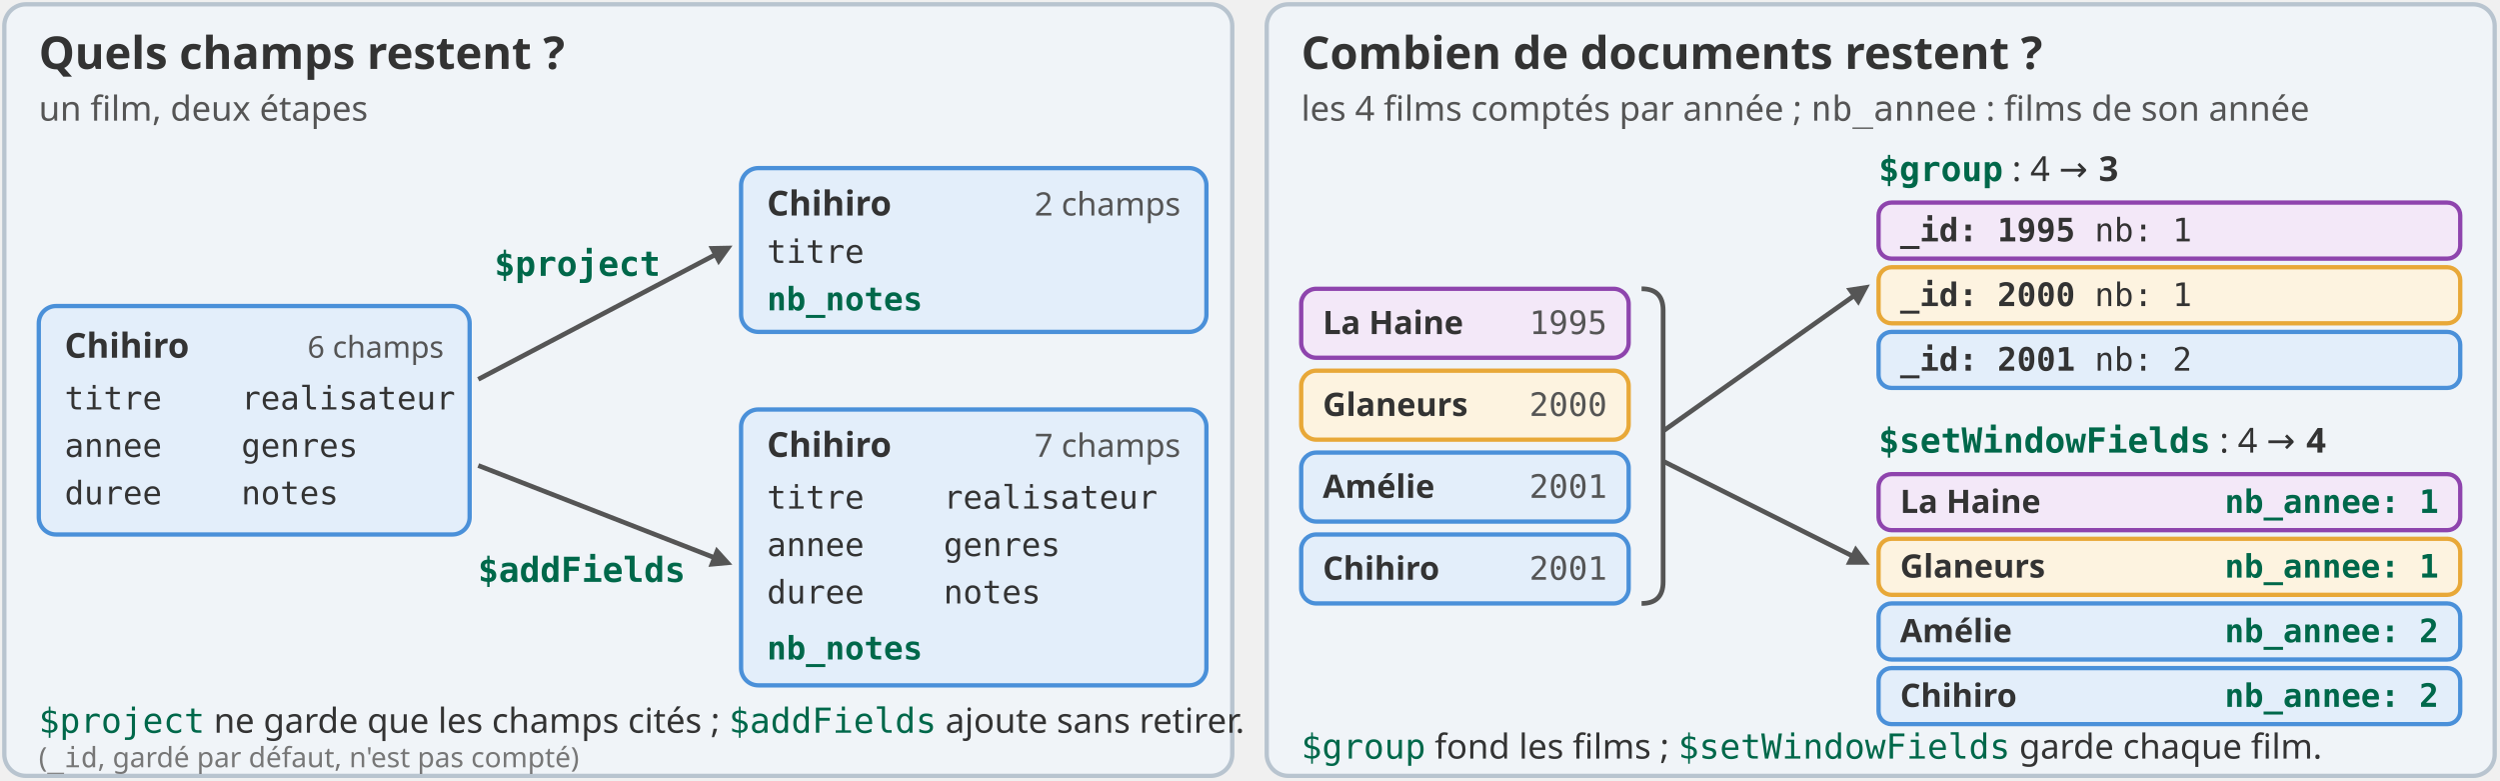
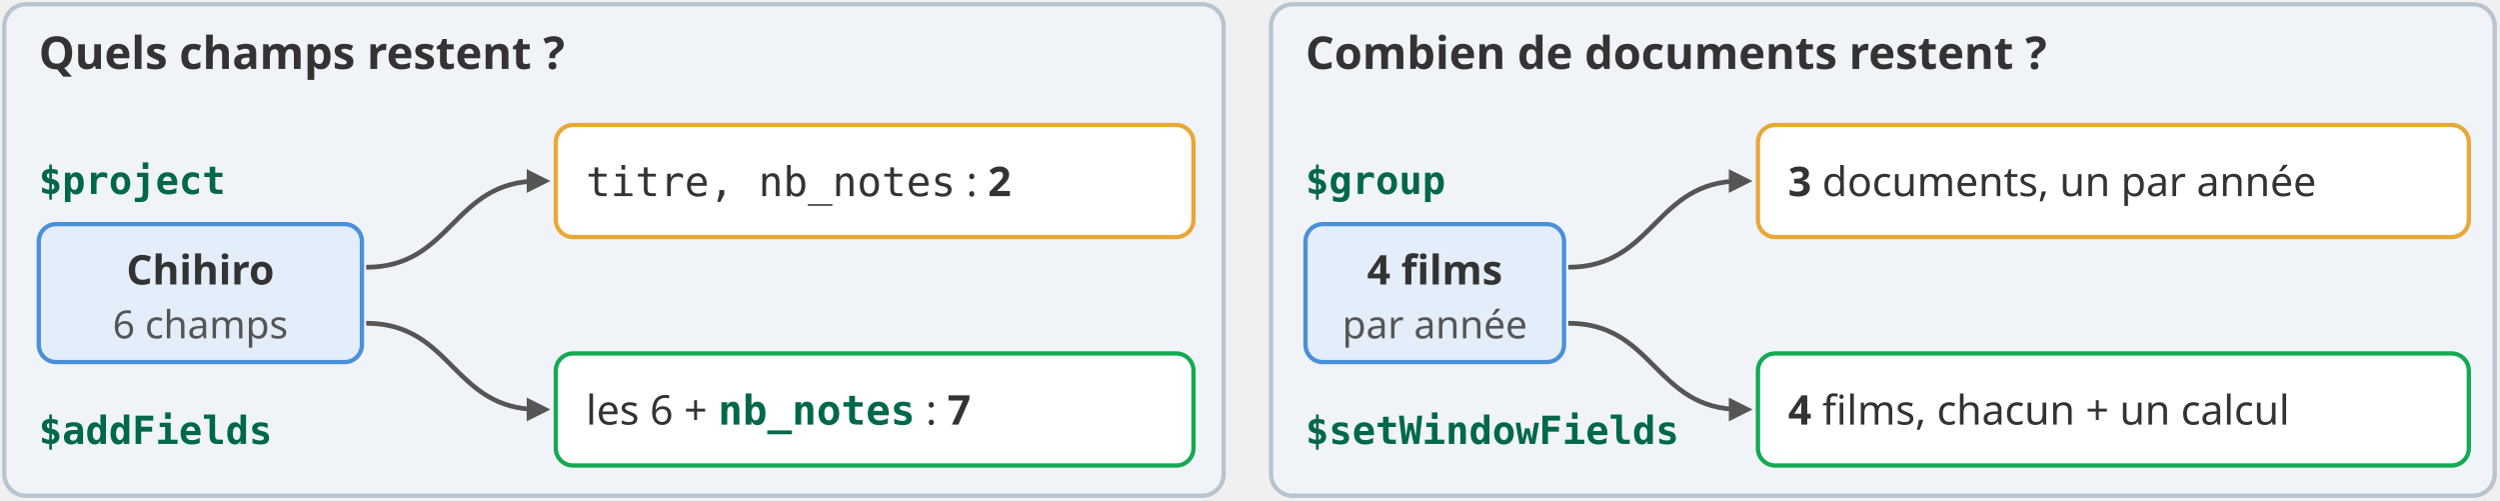
- <svg xmlns="http://www.w3.org/2000/svg" viewBox="0 0 1160 362" font-family="sans-serif" role="img" aria-labelledby="t">
+ <svg xmlns="http://www.w3.org/2000/svg" viewBox="0 0 1160 232" font-family="sans-serif" role="img" aria-labelledby="t">
  <defs>
-     <marker id="fl" viewBox="0 0 10 10" refX="5" refY="5" markerWidth="10" markerHeight="10" markerUnits="userSpaceOnUse" orient="auto-start-reverse">
+     <marker id="fl" viewBox="0 0 10 10" refX="5" refY="5" markerWidth="11" markerHeight="11" markerUnits="userSpaceOnUse" orient="auto-start-reverse">
      <path d="M0,0 L10,5 L0,10 z" fill="#555" />
    </marker>
  </defs>
-   <rect x="2" y="2" width="570" height="358" rx="10" fill="#f0f4f8" stroke="#b8c4cf" stroke-width="2" />
+   <rect x="2" y="2" width="566" height="228" rx="10" fill="#f0f4f8" stroke="#b8c4cf" stroke-width="2" />
  <text x="18" y="32" font-size="21" font-weight="bold" fill="#333">Quels champs restent ?</text>
-   <text x="18" y="56" font-size="16" fill="#555">un film, deux étapes</text>
-   <rect x="18" y="142" width="200" height="106" rx="8" fill="#e3eefa" stroke="#4a90d9" stroke-width="2" />
-   <text x="30" y="166" font-size="16" font-weight="bold" fill="#333">Chihiro</text>
-   <text x="206" y="166" font-size="14" fill="#555" text-anchor="end">6 champs</text>
-   <g font-family="monospace" font-size="15" fill="#333">
-     <text x="30" y="190">titre</text>
-     <text x="112" y="190">realisateur</text>
-     <text x="30" y="212">annee</text>
-     <text x="112" y="212">genres</text>
-     <text x="30" y="234">duree</text>
-     <text x="112" y="234">notes</text>
-   </g>
-   <line x1="222" y1="176" x2="335.6" y2="116.3" stroke="#555" stroke-width="2.2" marker-end="url(#fl)" />
-   <text x="268" y="128" font-family="monospace" font-size="16" font-weight="bold" fill="#00684a" text-anchor="middle">$project</text>
-   <line x1="222" y1="216" x2="335.3" y2="260.2" stroke="#555" stroke-width="2.2" marker-end="url(#fl)" />
-   <text x="270" y="270" font-family="monospace" font-size="16" font-weight="bold" fill="#00684a" text-anchor="middle">$addFields</text>
-   <rect x="344" y="78" width="216" height="76" rx="8" fill="#e3eefa" stroke="#4a90d9" stroke-width="2" />
-   <text x="356" y="100" font-size="16" font-weight="bold" fill="#333">Chihiro</text>
-   <text x="548" y="100" font-size="15" fill="#555" text-anchor="end">2 champs</text>
-   <g font-family="monospace" font-size="15">
-     <text x="356" y="122" fill="#333">titre</text>
-     <text x="356" y="144" fill="#00684a" font-weight="bold">nb_notes</text>
-   </g>
-   <rect x="344" y="190" width="216" height="128" rx="8" fill="#e3eefa" stroke="#4a90d9" stroke-width="2" />
-   <text x="356" y="212" font-size="16" font-weight="bold" fill="#333">Chihiro</text>
-   <text x="548" y="212" font-size="15" fill="#555" text-anchor="end">7 champs</text>
-   <g font-family="monospace" font-size="15" fill="#333">
-     <text x="356" y="236">titre</text>
-     <text x="438" y="236">realisateur</text>
-     <text x="356" y="258">annee</text>
-     <text x="438" y="258">genres</text>
-     <text x="356" y="280">duree</text>
-     <text x="438" y="280">notes</text>
-     <text x="356" y="306" fill="#00684a" font-weight="bold">nb_notes</text>
-   </g>
-   <text x="18" y="340" font-size="16" fill="#333">
-     <tspan font-family="monospace" fill="#00684a">$project</tspan> ne garde que les champs cités ; <tspan font-family="monospace" fill="#00684a">$addFields</tspan> ajoute sans retirer.</text>
-   <text x="18" y="356" font-size="13" fill="#777">(<tspan font-family="monospace">_id</tspan>, gardé par défaut, n'est pas compté)</text>
-   <rect x="588" y="2" width="570" height="358" rx="10" fill="#f0f4f8" stroke="#b8c4cf" stroke-width="2" />
-   <text x="604" y="32" font-size="21" font-weight="bold" fill="#333">Combien de documents restent ?</text>
-   <text x="604" y="56" font-size="16" fill="#555">les 4 films comptés par année ; <tspan font-family="monospace">nb_annee</tspan> : films de son année</text>
-   <g font-size="15">
-     <rect x="604" y="134" width="152" height="32" rx="7" fill="#f3e8f8" stroke="#8e44ad" stroke-width="2" />
-     <text x="614" y="155" font-weight="bold" fill="#333">La Haine</text>
-     <text x="746" y="155" font-family="monospace" fill="#555" text-anchor="end">1995</text>
-     <rect x="604" y="172" width="152" height="32" rx="7" fill="#fdf3e0" stroke="#e8a838" stroke-width="2" />
-     <text x="614" y="193" font-weight="bold" fill="#333">Glaneurs</text>
-     <text x="746" y="193" font-family="monospace" fill="#555" text-anchor="end">2000</text>
-     <rect x="604" y="210" width="152" height="32" rx="7" fill="#e3eefa" stroke="#4a90d9" stroke-width="2" />
-     <text x="614" y="231" font-weight="bold" fill="#333">Amélie</text>
-     <text x="746" y="231" font-family="monospace" fill="#555" text-anchor="end">2001</text>
-     <rect x="604" y="248" width="152" height="32" rx="7" fill="#e3eefa" stroke="#4a90d9" stroke-width="2" />
-     <text x="614" y="269" font-weight="bold" fill="#333">Chihiro</text>
-     <text x="746" y="269" font-family="monospace" fill="#555" text-anchor="end">2001</text>
-   </g>
-   <path d="M762,134 Q772,134 772,144 L772,270 Q772,280 762,280" fill="none" stroke="#555" stroke-width="2.2" />
-   <line x1="772" y1="200" x2="863.9" y2="134.9" stroke="#555" stroke-width="2.2" marker-end="url(#fl)" />
-   <line x1="772" y1="214" x2="863.5" y2="259.8" stroke="#555" stroke-width="2.2" marker-end="url(#fl)" />
-   <text x="872" y="84" font-size="16" fill="#333">
-     <tspan font-family="monospace" font-weight="bold" fill="#00684a">$group</tspan> : 4 → <tspan font-weight="bold">3</tspan>
+   <rect x="18" y="104" width="150" height="64" rx="8" fill="#e3eefa" stroke="#4a90d9" stroke-width="2" />
+   <text x="93" y="132" font-size="19" font-weight="bold" fill="#333" text-anchor="middle">Chihiro</text>
+   <text x="93" y="157" font-size="18" fill="#555" text-anchor="middle">6 champs</text>
+   <path d="M170,124 C210,124 210,84 250,84" fill="none" stroke="#555" stroke-width="2.2" marker-end="url(#fl)" />
+   <path d="M170,150 C210,150 210,190 250,190" fill="none" stroke="#555" stroke-width="2.2" marker-end="url(#fl)" />
+   <text x="18" y="90" font-family="monospace" font-size="18" font-weight="bold" fill="#00684a">$project</text>
+   <text x="18" y="206" font-family="monospace" font-size="18" font-weight="bold" fill="#00684a">$addFields</text>
+   <rect x="258" y="58" width="296" height="52" rx="8" fill="#fff" stroke="#e8a838" stroke-width="2" />
+   <text x="272" y="91" font-size="19" fill="#333">
+     <tspan font-family="monospace">titre, nb_notes</tspan> : <tspan font-weight="bold">2</tspan>
  </text>
-   <g font-family="monospace" font-size="15" fill="#333">
-     <rect x="872" y="94" width="270" height="26" rx="6" fill="#f3e8f8" stroke="#8e44ad" stroke-width="2" />
-     <text x="882" y="112">
-       <tspan font-weight="bold">_id: 1995</tspan>   nb: 1</text>
-     <rect x="872" y="124" width="270" height="26" rx="6" fill="#fdf3e0" stroke="#e8a838" stroke-width="2" />
-     <text x="882" y="142">
-       <tspan font-weight="bold">_id: 2000</tspan>   nb: 1</text>
-     <rect x="872" y="154" width="270" height="26" rx="6" fill="#e3eefa" stroke="#4a90d9" stroke-width="2" />
-     <text x="882" y="172">
-       <tspan font-weight="bold">_id: 2001</tspan>   nb: 2</text>
-   </g>
-   <text x="872" y="210" font-size="16" fill="#333">
-     <tspan font-family="monospace" font-weight="bold" fill="#00684a">$setWindowFields</tspan> : 4 → <tspan font-weight="bold">4</tspan>
+   <rect x="258" y="164" width="296" height="52" rx="8" fill="#fff" stroke="#13aa52" stroke-width="2" />
+   <text x="272" y="197" font-size="19" fill="#333">les 6 + <tspan font-family="monospace" font-weight="bold" fill="#00684a">nb_notes</tspan> : <tspan font-weight="bold">7</tspan>
  </text>
-   <g font-size="15" fill="#333">
-     <rect x="872" y="220" width="270" height="26" rx="6" fill="#f3e8f8" stroke="#8e44ad" stroke-width="2" />
-     <text x="882" y="238" font-weight="bold">La Haine</text>
-     <text x="1132" y="238" font-family="monospace" font-weight="bold" fill="#00684a" text-anchor="end">nb_annee: 1</text>
-     <rect x="872" y="250" width="270" height="26" rx="6" fill="#fdf3e0" stroke="#e8a838" stroke-width="2" />
-     <text x="882" y="268" font-weight="bold">Glaneurs</text>
-     <text x="1132" y="268" font-family="monospace" font-weight="bold" fill="#00684a" text-anchor="end">nb_annee: 1</text>
-     <rect x="872" y="280" width="270" height="26" rx="6" fill="#e3eefa" stroke="#4a90d9" stroke-width="2" />
-     <text x="882" y="298" font-weight="bold">Amélie</text>
-     <text x="1132" y="298" font-family="monospace" font-weight="bold" fill="#00684a" text-anchor="end">nb_annee: 2</text>
-     <rect x="872" y="310" width="270" height="26" rx="6" fill="#e3eefa" stroke="#4a90d9" stroke-width="2" />
-     <text x="882" y="328" font-weight="bold">Chihiro</text>
-     <text x="1132" y="328" font-family="monospace" font-weight="bold" fill="#00684a" text-anchor="end">nb_annee: 2</text>
-   </g>
-   <text x="604" y="352" font-size="16" fill="#333">
-     <tspan font-family="monospace" fill="#00684a">$group</tspan> fond les films ; <tspan font-family="monospace" fill="#00684a">$setWindowFields</tspan> garde chaque film.</text>
+   <rect x="590" y="2" width="568" height="228" rx="10" fill="#f0f4f8" stroke="#b8c4cf" stroke-width="2" />
+   <text x="606" y="32" font-size="21" font-weight="bold" fill="#333">Combien de documents restent ?</text>
+   <rect x="606" y="104" width="120" height="64" rx="8" fill="#e3eefa" stroke="#4a90d9" stroke-width="2" />
+   <text x="666" y="132" font-size="19" font-weight="bold" fill="#333" text-anchor="middle">4 films</text>
+   <text x="666" y="157" font-size="18" fill="#555" text-anchor="middle">par année</text>
+   <path d="M728,124 C768,124 768,84 808,84" fill="none" stroke="#555" stroke-width="2.2" marker-end="url(#fl)" />
+   <path d="M728,150 C768,150 768,190 808,190" fill="none" stroke="#555" stroke-width="2.2" marker-end="url(#fl)" />
+   <text x="606" y="90" font-family="monospace" font-size="18" font-weight="bold" fill="#00684a">$group</text>
+   <text x="606" y="206" font-family="monospace" font-size="18" font-weight="bold" fill="#00684a">$setWindowFields</text>
+   <rect x="816" y="58" width="330" height="52" rx="8" fill="#fff" stroke="#e8a838" stroke-width="2" />
+   <text x="830" y="91" font-size="19" fill="#333">
+     <tspan font-weight="bold">3</tspan> documents, un par année</text>
+   <rect x="816" y="164" width="330" height="52" rx="8" fill="#fff" stroke="#13aa52" stroke-width="2" />
+   <text x="830" y="197" font-size="19" fill="#333">
+     <tspan font-weight="bold">4</tspan> films, chacun + un calcul</text>
</svg>
